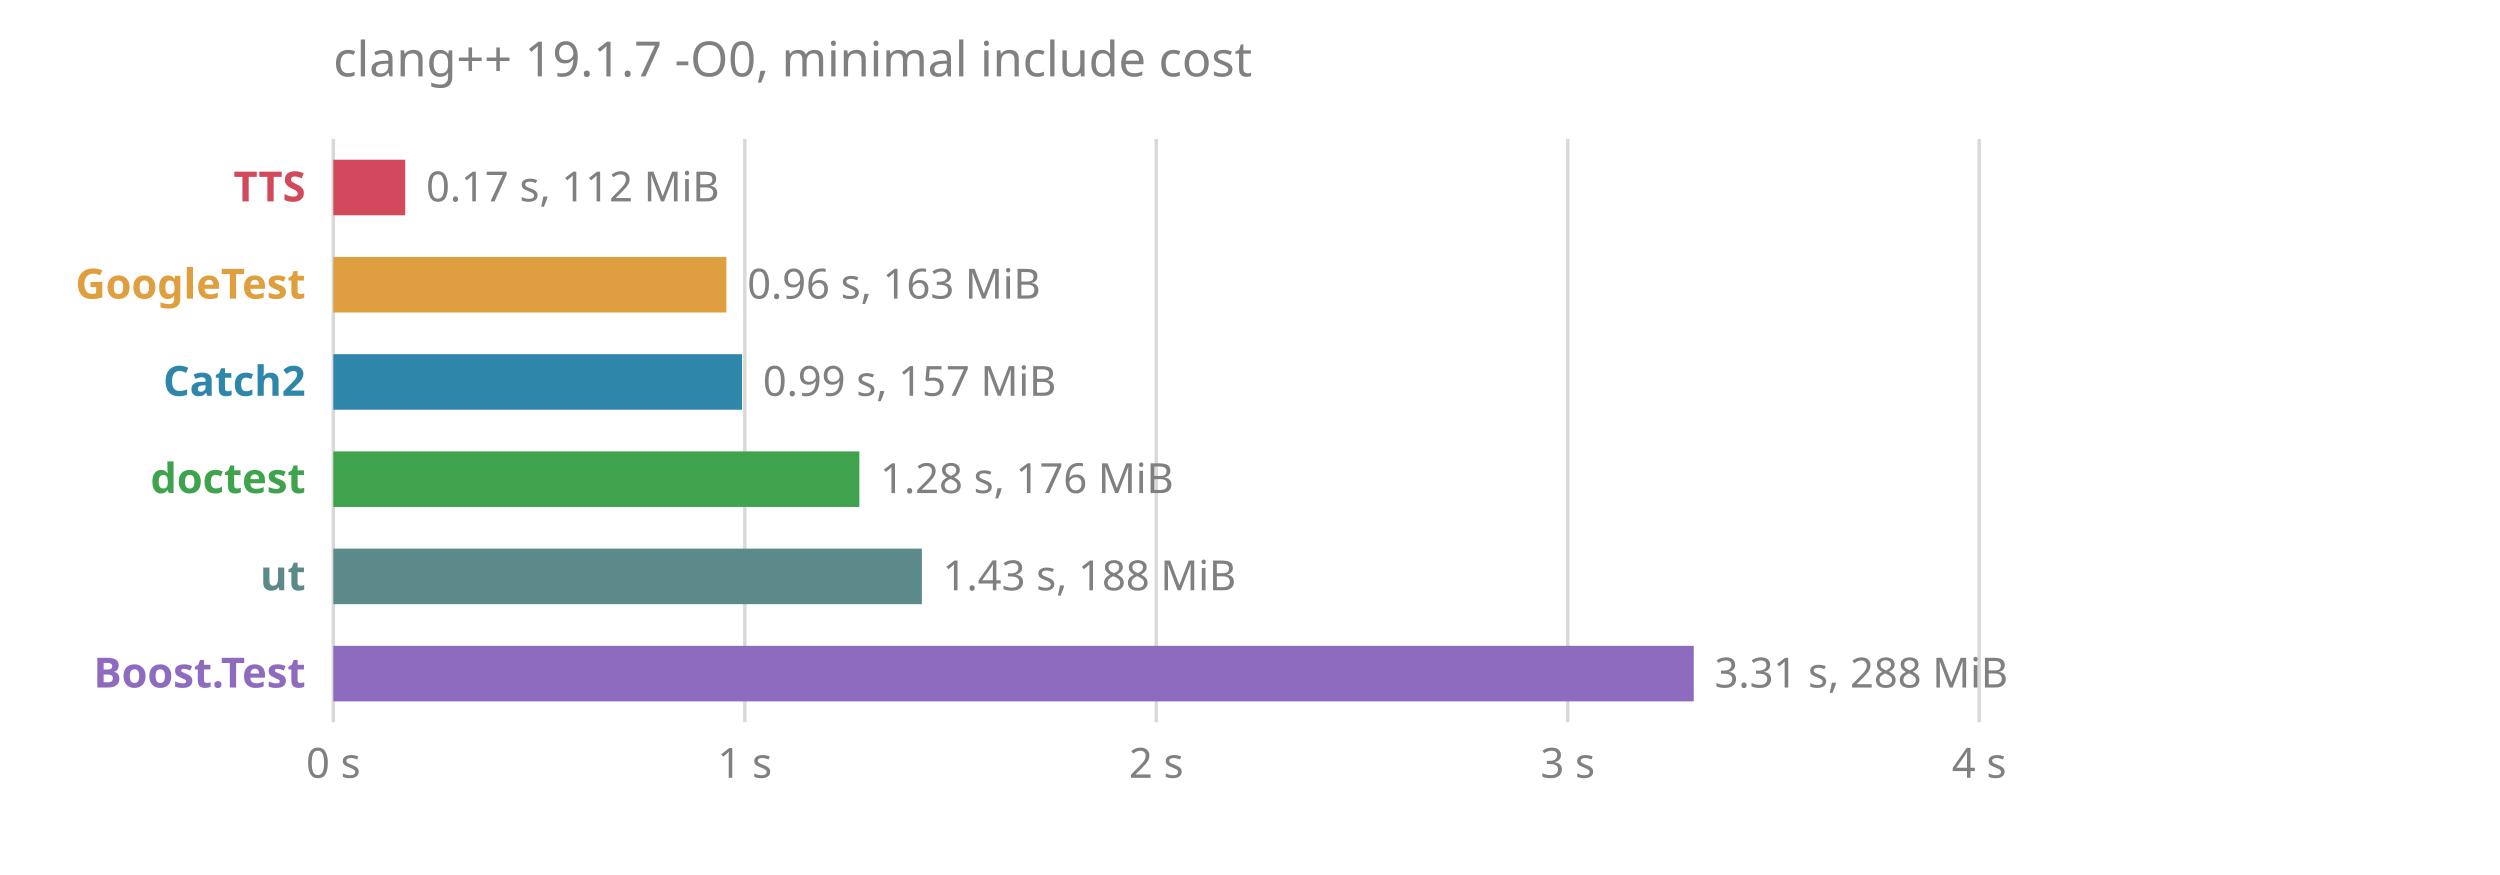
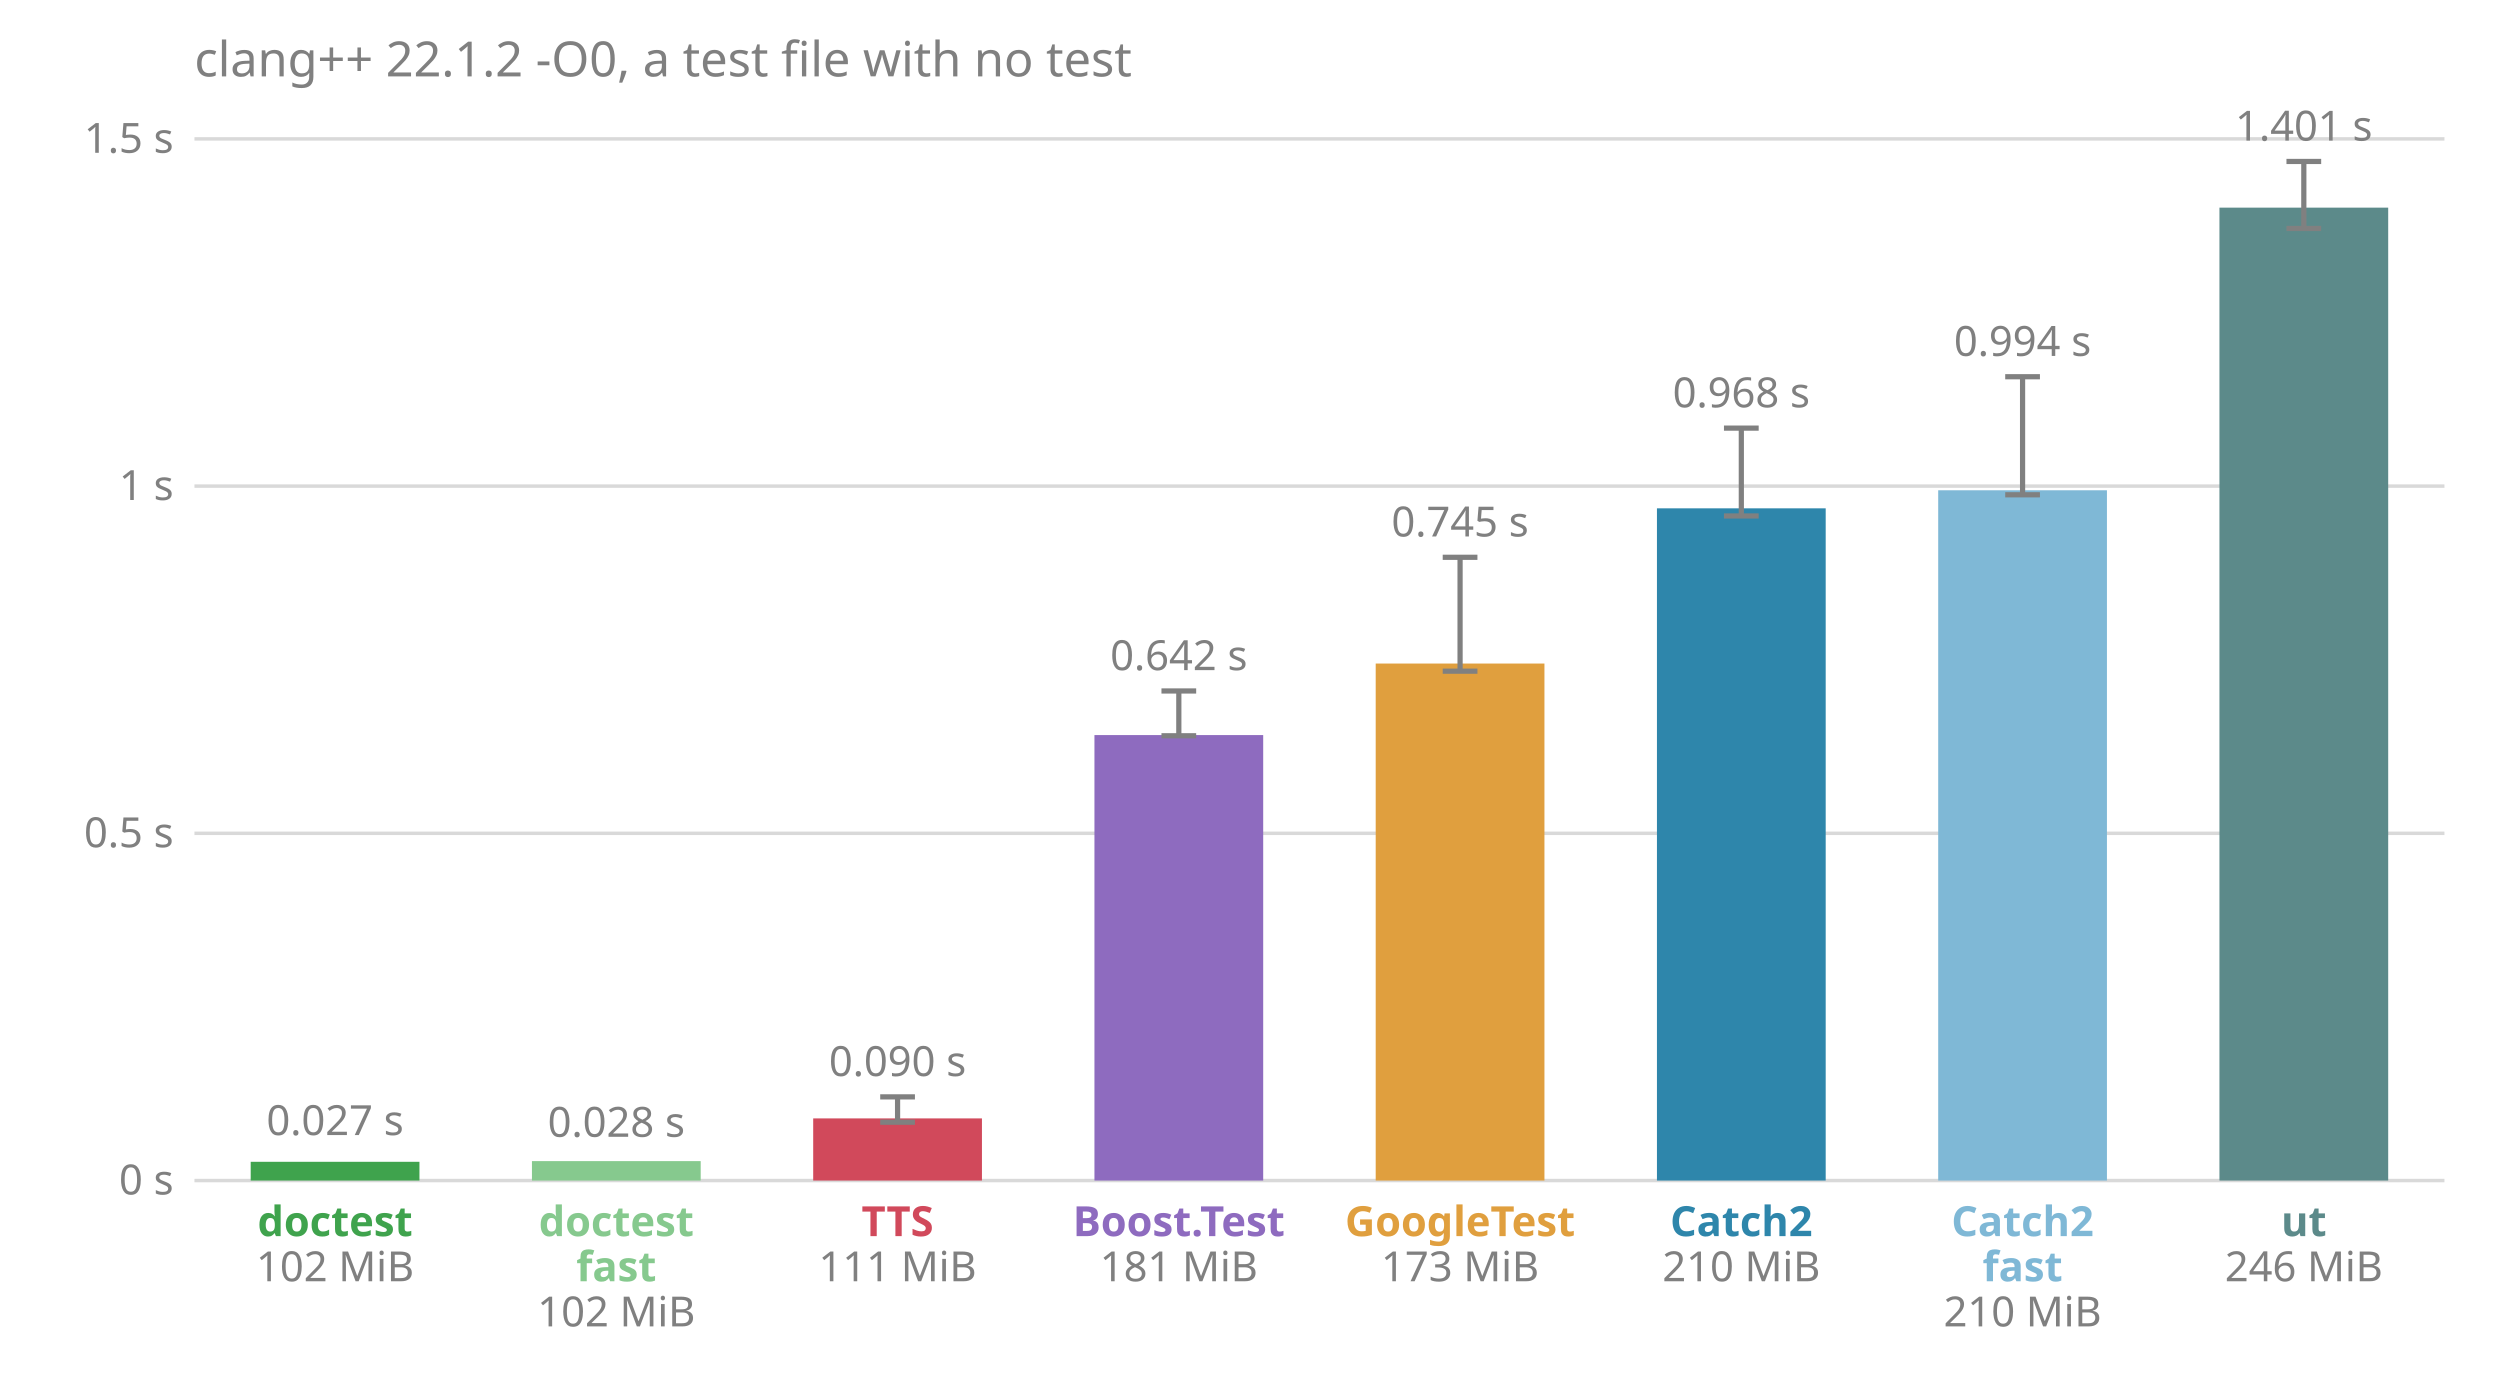
- <svg xmlns="http://www.w3.org/2000/svg" viewBox="0 0 720 252" font-family="sans-serif" font-size="12">
-   <text x="96" y="22" fill="#808080" font-size="14">clang++ 19.1.7 -O0, minimal include cost</text>
-   <line x1="96.0" x2="96.0" y1="40" y2="208" stroke="#808080" stroke-opacity="0.3" />
-   <text x="96.0" y="224" fill="#808080" text-anchor="middle">0 s</text>
-   <line x1="214.5" x2="214.5" y1="40" y2="208" stroke="#808080" stroke-opacity="0.3" />
-   <text x="214.5" y="224" fill="#808080" text-anchor="middle">1 s</text>
-   <line x1="333.0" x2="333.0" y1="40" y2="208" stroke="#808080" stroke-opacity="0.3" />
-   <text x="333.0" y="224" fill="#808080" text-anchor="middle">2 s</text>
-   <line x1="451.5" x2="451.5" y1="40" y2="208" stroke="#808080" stroke-opacity="0.3" />
-   <text x="451.5" y="224" fill="#808080" text-anchor="middle">3 s</text>
-   <line x1="570.0" x2="570.0" y1="40" y2="208" stroke="#808080" stroke-opacity="0.3" />
-   <text x="570.0" y="224" fill="#808080" text-anchor="middle">4 s</text>
-   <text x="88" y="58" fill="#d1495b" font-weight="bold" text-anchor="end">TTS</text>
-   <rect x="96" y="46" width="20.7" height="16" fill="#d1495b" />
-   <text x="122.7" y="58" fill="#808080">0.17 s, 112 MiB</text>
-   <text x="88" y="86" fill="#e09f3e" font-weight="bold" text-anchor="end">GoogleTest</text>
-   <rect x="96" y="74" width="113.2" height="16" fill="#e09f3e" />
-   <text x="215.2" y="86" fill="#808080">0.96 s, 163 MiB</text>
-   <text x="88" y="114" fill="#2e86ab" font-weight="bold" text-anchor="end">Catch2</text>
-   <rect x="96" y="102" width="117.7" height="16" fill="#2e86ab" />
-   <text x="219.7" y="114" fill="#808080">0.99 s, 157 MiB</text>
-   <text x="88" y="142" fill="#3fa34d" font-weight="bold" text-anchor="end">doctest</text>
-   <rect x="96" y="130" width="151.5" height="16" fill="#3fa34d" />
-   <text x="253.5" y="142" fill="#808080">1.28 s, 176 MiB</text>
-   <text x="88" y="170" fill="#5c8a8a" font-weight="bold" text-anchor="end">ut</text>
-   <rect x="96" y="158" width="169.5" height="16" fill="#5c8a8a" />
-   <text x="271.5" y="170" fill="#808080">1.43 s, 188 MiB</text>
-   <text x="88" y="198" fill="#8e6bbf" font-weight="bold" text-anchor="end">Boost.Test</text>
-   <rect x="96" y="186" width="391.8" height="16" fill="#8e6bbf" />
-   <text x="493.8" y="198" fill="#808080">3.31 s, 288 MiB</text>
+ <svg xmlns="http://www.w3.org/2000/svg" viewBox="0 0 720 400" font-family="sans-serif" font-size="12">
+   <text x="56.0" y="22.0" fill="#808080" font-size="14">clang++ 22.1.2 -O0, a test file with no test</text>
+   <line x1="56.0" x2="704.0" y1="340.0" y2="340.0" stroke="#808080" stroke-opacity="0.3" />
+   <text x="50.0" y="344.0" fill="#808080" text-anchor="end">0 s</text>
+   <line x1="56.0" x2="704.0" y1="240.0" y2="240.0" stroke="#808080" stroke-opacity="0.3" />
+   <text x="50.0" y="244.0" fill="#808080" text-anchor="end">0.5 s</text>
+   <line x1="56.0" x2="704.0" y1="140.0" y2="140.0" stroke="#808080" stroke-opacity="0.3" />
+   <text x="50.0" y="144.0" fill="#808080" text-anchor="end">1 s</text>
+   <line x1="56.0" x2="704.0" y1="40.0" y2="40.0" stroke="#808080" stroke-opacity="0.3" />
+   <text x="50.0" y="44.0" fill="#808080" text-anchor="end">1.5 s</text>
+   <rect x="72.2" y="334.6" width="48.6" height="5.4" fill="#3fa34d" />
+   <text x="96.5" y="326.9" fill="#808080" text-anchor="middle">0.027 s</text>
+   <text x="96.5" y="356.0" fill="#3fa34d" font-weight="bold" text-anchor="middle">doctest</text>
+   <text x="96.5" y="369.0" fill="#808080" text-anchor="middle">102 MiB</text>
+   <rect x="153.2" y="334.4" width="48.6" height="5.6" fill="#86c98e" />
+   <text x="177.5" y="327.4" fill="#808080" text-anchor="middle">0.028 s</text>
+   <text x="177.5" y="356.0" fill="#86c98e" font-weight="bold" text-anchor="middle">doctest</text>
+   <text x="177.5" y="369.0" fill="#86c98e" font-weight="bold" text-anchor="middle">fast</text>
+   <text x="177.5" y="382.0" fill="#808080" text-anchor="middle">102 MiB</text>
+   <rect x="234.2" y="322.1" width="48.6" height="17.9" fill="#d1495b" />
+   <line x1="258.5" x2="258.5" y1="323.2" y2="315.9" stroke="#808080" stroke-width="1.5" />
+   <line x1="253.5" x2="263.5" y1="323.2" y2="323.2" stroke="#808080" stroke-width="1.5" />
+   <line x1="253.5" x2="263.5" y1="315.9" y2="315.9" stroke="#808080" stroke-width="1.5" />
+   <text x="258.5" y="309.9" fill="#808080" text-anchor="middle">0.090 s</text>
+   <text x="258.5" y="356.0" fill="#d1495b" font-weight="bold" text-anchor="middle">TTS</text>
+   <text x="258.5" y="369.0" fill="#808080" text-anchor="middle">111 MiB</text>
+   <rect x="315.2" y="211.7" width="48.6" height="128.3" fill="#8e6bbf" />
+   <line x1="339.5" x2="339.5" y1="211.9" y2="199.0" stroke="#808080" stroke-width="1.5" />
+   <line x1="334.5" x2="344.5" y1="211.9" y2="211.9" stroke="#808080" stroke-width="1.5" />
+   <line x1="334.5" x2="344.5" y1="199.0" y2="199.0" stroke="#808080" stroke-width="1.5" />
+   <text x="339.5" y="193.0" fill="#808080" text-anchor="middle">0.642 s</text>
+   <text x="339.5" y="356.0" fill="#8e6bbf" font-weight="bold" text-anchor="middle">Boost.Test</text>
+   <text x="339.5" y="369.0" fill="#808080" text-anchor="middle">181 MiB</text>
+   <rect x="396.2" y="191.1" width="48.6" height="148.9" fill="#e09f3e" />
+   <line x1="420.5" x2="420.5" y1="193.3" y2="160.5" stroke="#808080" stroke-width="1.5" />
+   <line x1="415.5" x2="425.5" y1="193.3" y2="193.3" stroke="#808080" stroke-width="1.5" />
+   <line x1="415.5" x2="425.5" y1="160.5" y2="160.5" stroke="#808080" stroke-width="1.5" />
+   <text x="420.5" y="154.5" fill="#808080" text-anchor="middle">0.745 s</text>
+   <text x="420.5" y="356.0" fill="#e09f3e" font-weight="bold" text-anchor="middle">GoogleTest</text>
+   <text x="420.5" y="369.0" fill="#808080" text-anchor="middle">173 MiB</text>
+   <rect x="477.2" y="146.4" width="48.6" height="193.6" fill="#2e86ab" />
+   <line x1="501.5" x2="501.5" y1="148.6" y2="123.3" stroke="#808080" stroke-width="1.5" />
+   <line x1="496.5" x2="506.5" y1="148.6" y2="148.6" stroke="#808080" stroke-width="1.5" />
+   <line x1="496.5" x2="506.5" y1="123.3" y2="123.3" stroke="#808080" stroke-width="1.5" />
+   <text x="501.5" y="117.3" fill="#808080" text-anchor="middle">0.968 s</text>
+   <text x="501.5" y="356.0" fill="#2e86ab" font-weight="bold" text-anchor="middle">Catch2</text>
+   <text x="501.5" y="369.0" fill="#808080" text-anchor="middle">210 MiB</text>
+   <rect x="558.2" y="141.2" width="48.6" height="198.8" fill="#7fb8d6" />
+   <line x1="582.5" x2="582.5" y1="142.5" y2="108.5" stroke="#808080" stroke-width="1.5" />
+   <line x1="577.5" x2="587.5" y1="142.5" y2="142.5" stroke="#808080" stroke-width="1.5" />
+   <line x1="577.5" x2="587.5" y1="108.5" y2="108.5" stroke="#808080" stroke-width="1.5" />
+   <text x="582.5" y="102.5" fill="#808080" text-anchor="middle">0.994 s</text>
+   <text x="582.5" y="356.0" fill="#7fb8d6" font-weight="bold" text-anchor="middle">Catch2</text>
+   <text x="582.5" y="369.0" fill="#7fb8d6" font-weight="bold" text-anchor="middle">fast</text>
+   <text x="582.5" y="382.0" fill="#808080" text-anchor="middle">210 MiB</text>
+   <rect x="639.2" y="59.8" width="48.6" height="280.2" fill="#5c8a8a" />
+   <line x1="663.5" x2="663.5" y1="65.8" y2="46.5" stroke="#808080" stroke-width="1.5" />
+   <line x1="658.5" x2="668.5" y1="65.8" y2="65.8" stroke="#808080" stroke-width="1.5" />
+   <line x1="658.5" x2="668.5" y1="46.5" y2="46.5" stroke="#808080" stroke-width="1.5" />
+   <text x="663.5" y="40.5" fill="#808080" text-anchor="middle">1.401 s</text>
+   <text x="663.5" y="356.0" fill="#5c8a8a" font-weight="bold" text-anchor="middle">ut</text>
+   <text x="663.5" y="369.0" fill="#808080" text-anchor="middle">246 MiB</text>
</svg>
